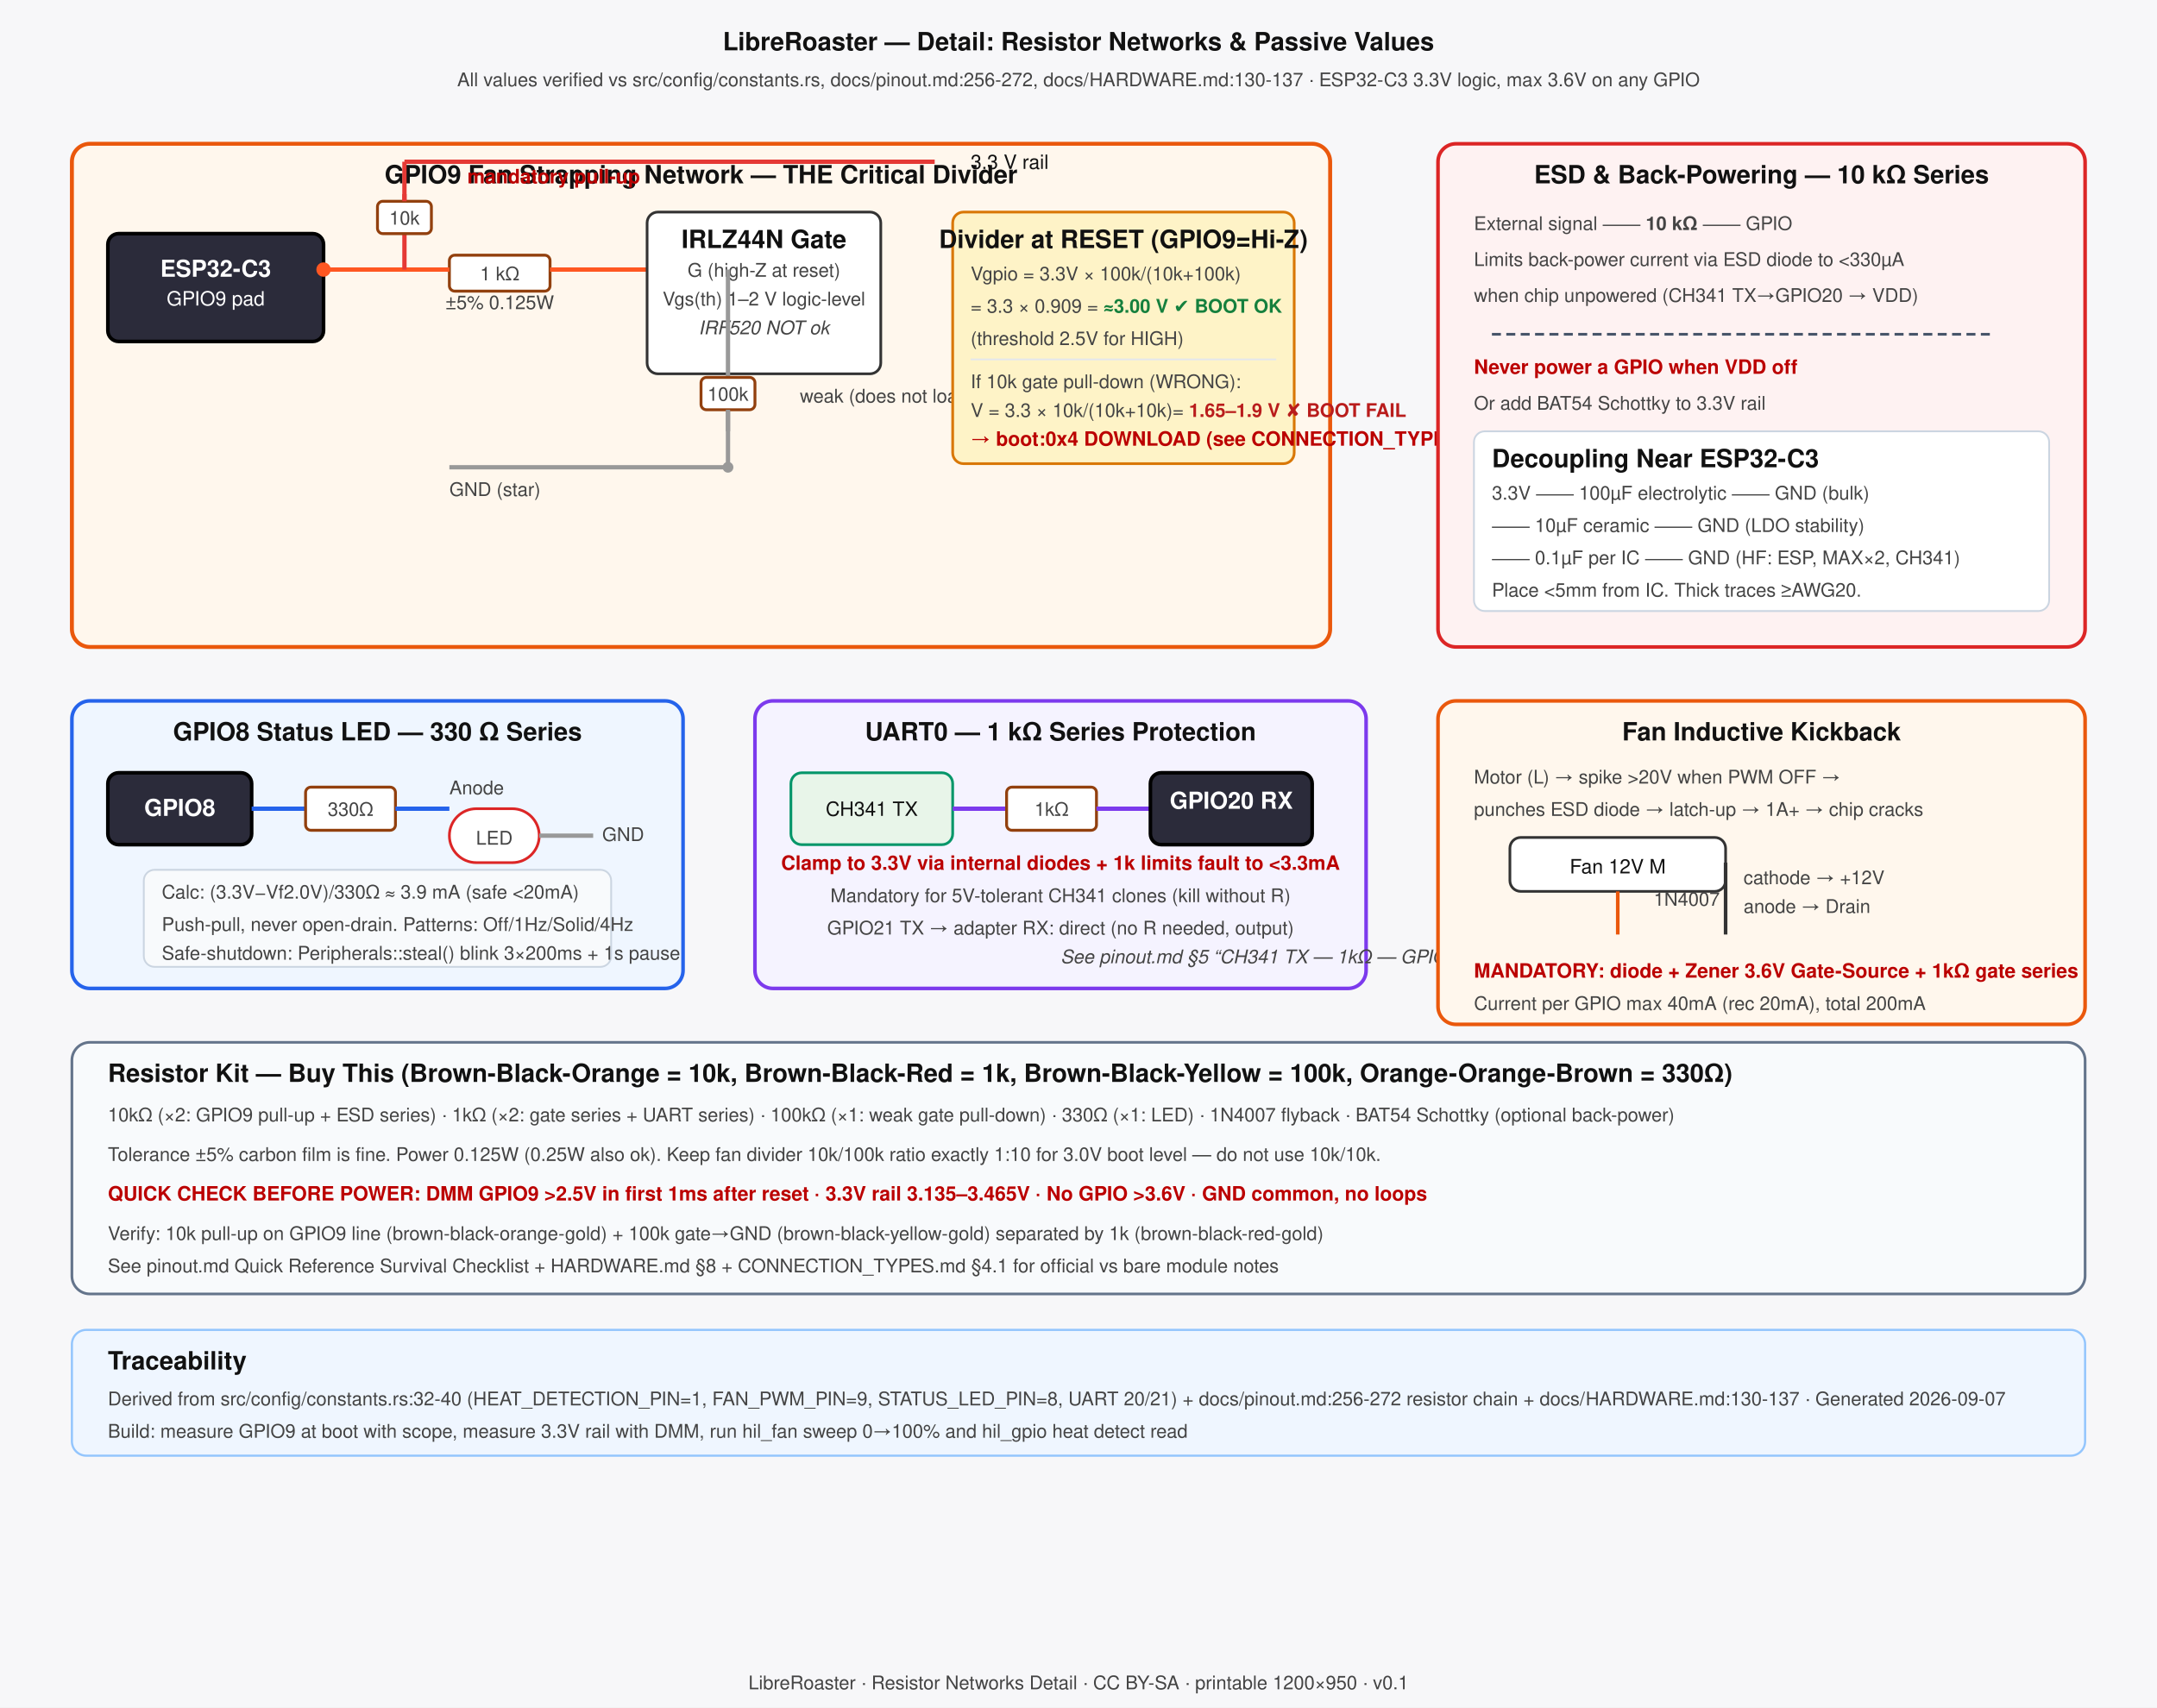
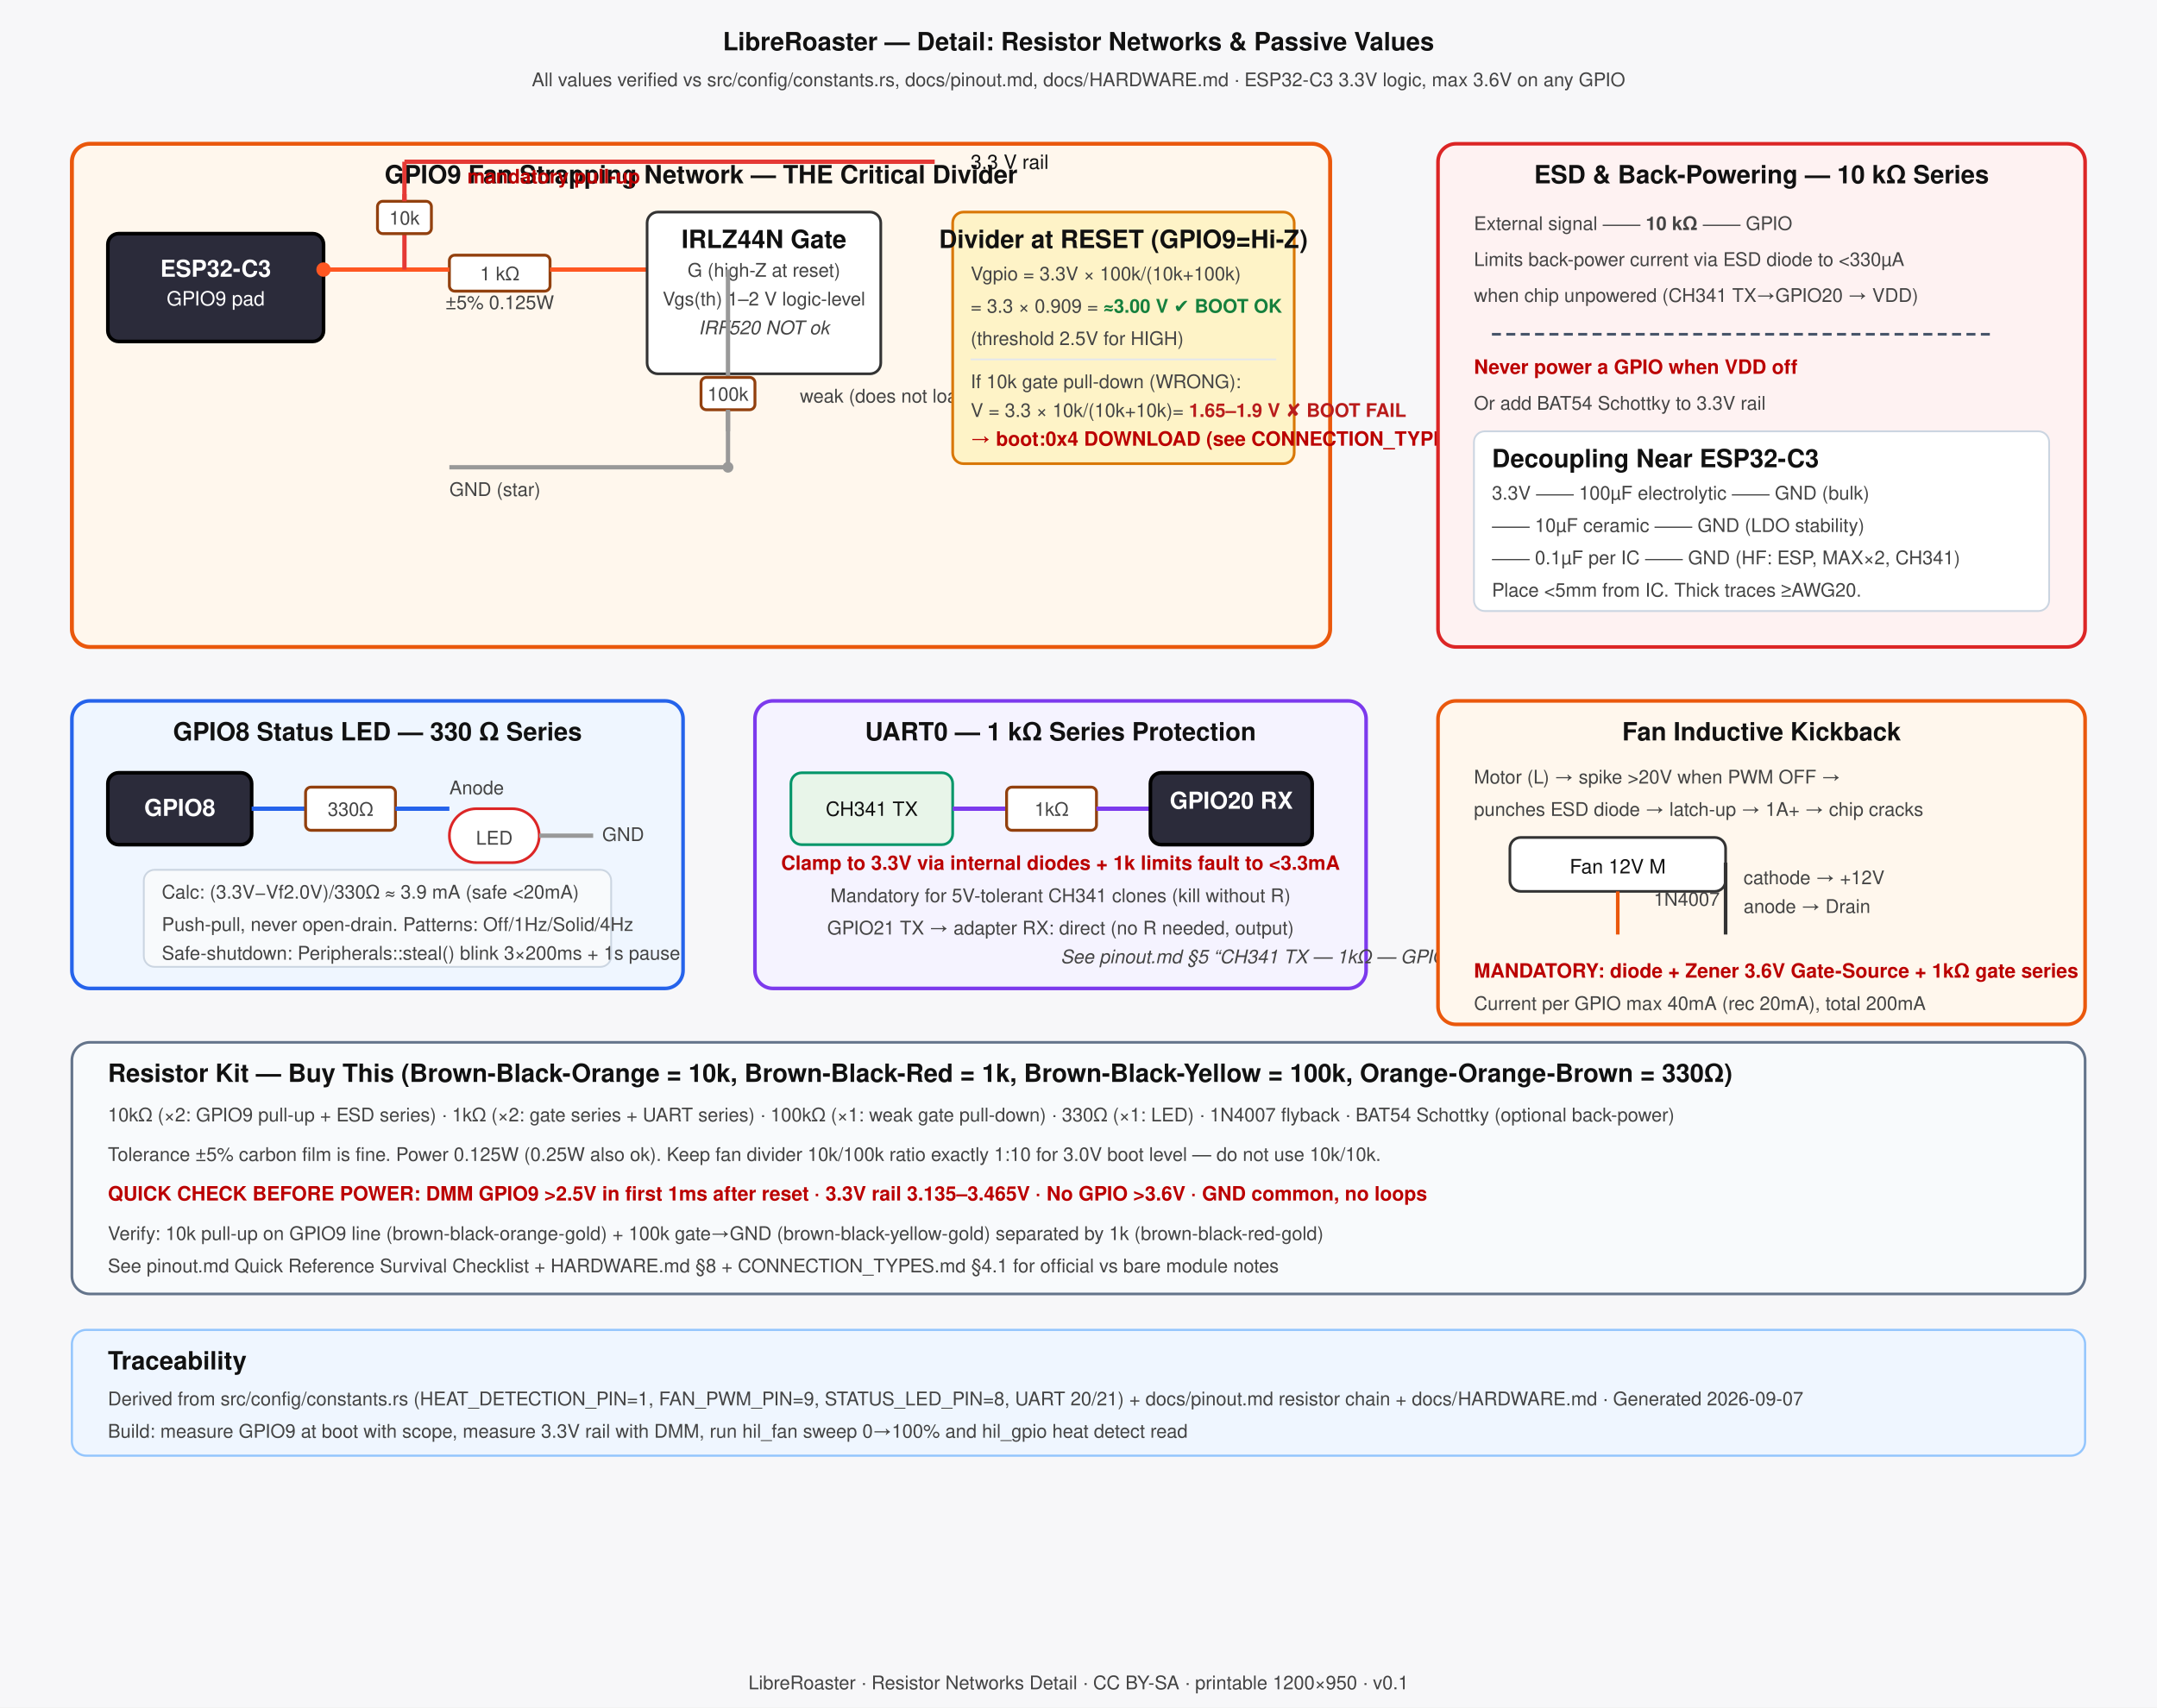
<svg xmlns="http://www.w3.org/2000/svg" width="1200" height="950" viewBox="0 0 1200 950" font-family="Helvetica,Arial,sans-serif">
  <defs>
    <style>
.box{stroke:#333;stroke-width:1.5;rx:8;} .chip{fill:#2b2b3a;stroke:#000;stroke-width:2;}
.t{fill:#111;font-size:14px;font-weight:bold;} .tw{fill:#fff;font-size:13px;font-weight:bold;}
.p{fill:#111;font-size:11px;} .pw{fill:#fff;font-size:11px;} .n{fill:#444;font-size:10.5px;}
.w{fill:#b00;font-size:11px;font-weight:bold;} .warn{fill:#b45309;font-size:11px;font-weight:bold;}
.wire{stroke-width:2.4;fill:none;} .res{fill:#fff;stroke:#92400e;stroke-width:1.6;}
</style>
  </defs>
  <rect width="1200" height="950" fill="#f7f7f9" />
  <text x="600" y="28" text-anchor="middle" class="t" font-size="20">LibreRoaster — Detail: Resistor Networks &amp; Passive Values</text>
-   <text x="600" y="48" text-anchor="middle" class="n">All values verified vs src/config/constants.rs, docs/pinout.md:256-272, docs/HARDWARE.md:130-137 · ESP32-C3 3.3V logic, max 3.6V on any GPIO</text>
+   <text x="600" y="48" text-anchor="middle" class="n">All values verified vs src/config/constants.rs, docs/pinout.md, docs/HARDWARE.md · ESP32-C3 3.3V logic, max 3.6V on any GPIO</text>
  <rect x="40" y="80" width="700" height="280" rx="10" fill="#fff7ed" stroke="#ea580c" stroke-width="2.2" />
  <text x="390" y="102" text-anchor="middle" class="t">GPIO9 Fan Strapping Network — THE Critical Divider</text>
  <rect x="60" y="130" width="120" height="60" rx="6" class="chip" />
  <text x="120" y="154" text-anchor="middle" class="tw">ESP32-C3</text>
  <text x="120" y="170" text-anchor="middle" class="pw">GPIO9 pad</text>
  <circle cx="180" cy="150" r="4" fill="#FF5722" />
  <rect x="250" y="142" width="56" height="20" rx="3" class="res" />
  <text x="278" y="156" text-anchor="middle" class="n">1 kΩ</text>
  <text x="278" y="172" text-anchor="middle" class="n" font-size="8">±5% 0.125W</text>
  <line x1="180" y1="150" x2="250" y2="150" class="wire" stroke="#FF5722" />
  <line x1="306" y1="150" x2="360" y2="150" class="wire" stroke="#FF5722" />
  <line x1="225" y1="150" x2="225" y2="108" class="wire" stroke="#E53935" />
  <rect x="210" y="112" width="30" height="18" rx="3" class="res" />
  <text x="225" y="125" text-anchor="middle" class="n" font-size="9">10k</text>
  <line x1="225" y1="112" x2="225" y2="90" class="wire" stroke="#E53935" />
  <line x1="225" y1="90" x2="520" y2="90" class="wire" stroke="#E53935" />
  <text x="540" y="94" class="p">3.3 V rail</text>
  <text x="260" y="102" class="w" font-size="9">mandatory pull-up</text>
  <rect x="360" y="118" width="130" height="90" rx="6" fill="#fff" stroke="#333" stroke-width="1.5" />
  <text x="425" y="138" text-anchor="middle" class="t" font-size="11">IRLZ44N Gate</text>
  <text x="425" y="154" text-anchor="middle" class="n">G (high-Z at reset)</text>
  <text x="425" y="170" text-anchor="middle" class="n">Vgs(th) 1–2 V logic-level</text>
  <text x="425" y="186" text-anchor="middle" class="n" font-style="italic">IRF520 NOT ok</text>
  <line x1="405" y1="150" x2="405" y2="240" class="wire" stroke="#999" />
  <rect x="390" y="210" width="30" height="18" rx="3" class="res" />
  <text x="405" y="223" text-anchor="middle" class="n" font-size="9">100k</text>
  <line x1="405" y1="228" x2="405" y2="260" class="wire" stroke="#999" />
  <text x="445" y="224" class="n">weak (does not load strap)</text>
  <line x1="405" y1="260" x2="250" y2="260" class="wire" stroke="#999" />
  <text x="250" y="276" class="n">GND (star)</text>
  <circle cx="405" cy="260" r="3" fill="#999" />
  <rect x="530" y="118" width="190" height="140" rx="6" fill="#fef3c7" stroke="#d97706" stroke-width="1.5" />
  <text x="625" y="138" text-anchor="middle" class="t" font-size="11">Divider at RESET (GPIO9=Hi-Z)</text>
  <text x="540" y="156" class="n">Vgpio = 3.3V × 100k/(10k+100k)</text>
  <text x="540" y="174" class="n">= 3.3 × 0.909 = <tspan font-weight="bold" fill="#15803d">≈3.00 V ✔ BOOT OK</tspan>
  </text>
  <text x="540" y="192" class="n">(threshold 2.5V for HIGH)</text>
  <line x1="540" y1="200" x2="710" y2="200" stroke="#e5e7eb" />
  <text x="540" y="216" class="n">If 10k gate pull-down (WRONG):</text>
  <text x="540" y="232" class="n">V = 3.3 × 10k/(10k+10k)= <tspan font-weight="bold" fill="#b91c1c">1.65–1.9 V ✘ BOOT FAIL</tspan>
  </text>
  <text x="540" y="248" class="w" font-size="9">→ boot:0x4 DOWNLOAD (see CONNECTION_TYPES.md)</text>
  <rect x="40" y="390" width="340" height="160" rx="10" fill="#eff6ff" stroke="#2563eb" stroke-width="2" />
  <text x="210" y="412" text-anchor="middle" class="t">GPIO8 Status LED — 330 Ω Series</text>
  <rect x="60" y="430" width="80" height="40" rx="6" class="chip" />
  <text x="100" y="454" text-anchor="middle" class="tw">GPIO8</text>
  <line x1="140" y1="450" x2="170" y2="450" class="wire" stroke="#2563eb" />
  <rect x="170" y="438" width="50" height="24" rx="3" class="res" />
  <text x="195" y="454" text-anchor="middle" class="n">330Ω</text>
  <line x1="220" y1="450" x2="250" y2="450" class="wire" stroke="#2563eb" />
  <text x="250" y="442" class="n">Anode</text>
  <rect x="250" y="450" width="50" height="30" rx="15" fill="#fff" stroke="#dc2626" stroke-width="1.5" />
  <text x="275" y="470" text-anchor="middle" class="n">LED</text>
  <line x1="300" y1="465" x2="330" y2="465" class="wire" stroke="#999" />
  <text x="335" y="468" class="n">GND</text>
  <rect x="80" y="484" width="260" height="54" rx="6" fill="#f8fafc" stroke="#cbd5e1" stroke-width="1" />
  <text x="90" y="500" class="n">Calc: (3.3V−Vf2.0V)/330Ω ≈ 3.9 mA (safe &lt;20mA)</text>
  <text x="90" y="518" class="n">Push-pull, never open-drain. Patterns: Off/1Hz/Solid/4Hz</text>
  <text x="90" y="534" class="n">Safe-shutdown: Peripherals::steal() blink 3×200ms + 1s pause</text>
  <rect x="420" y="390" width="340" height="160" rx="10" fill="#f5f3ff" stroke="#7c3aed" stroke-width="2" />
  <text x="590" y="412" text-anchor="middle" class="t">UART0 — 1 kΩ Series Protection</text>
  <rect x="440" y="430" width="90" height="40" rx="6" fill="#e8f5e9" stroke="#059669" stroke-width="1.5" />
  <text x="485" y="454" text-anchor="middle" class="p">CH341 TX</text>
  <line x1="530" y1="450" x2="560" y2="450" class="wire" stroke="#7c3aed" />
  <rect x="560" y="438" width="50" height="24" rx="3" class="res" />
  <text x="585" y="454" text-anchor="middle" class="n">1kΩ</text>
  <line x1="610" y1="450" x2="640" y2="450" class="wire" stroke="#7c3aed" />
  <rect x="640" y="430" width="90" height="40" rx="6" class="chip" />
  <text x="685" y="450" text-anchor="middle" class="tw">GPIO20 RX</text>
  <text x="590" y="484" text-anchor="middle" class="w">Clamp to 3.3V via internal diodes + 1k limits fault to &lt;3.3mA</text>
  <text x="590" y="502" text-anchor="middle" class="n">Mandatory for 5V-tolerant CH341 clones (kill without R)</text>
  <text x="590" y="520" text-anchor="middle" class="n">GPIO21 TX → adapter RX: direct (no R needed, output)</text>
  <text x="590" y="536" class="n" font-style="italic">See pinout.md §5 “CH341 TX — 1kΩ — GPIO20 — 3.3V Zener — GND”</text>
  <rect x="800" y="80" width="360" height="280" rx="10" fill="#fef2f2" stroke="#dc2626" stroke-width="2" />
  <text x="980" y="102" text-anchor="middle" class="t">ESD &amp; Back-Powering — 10 kΩ Series</text>
  <text x="820" y="128" class="n">External signal ── <tspan font-weight="bold">10 kΩ</tspan> ── GPIO</text>
  <text x="820" y="148" class="n">Limits back-power current via ESD diode to &lt;330µA</text>
  <text x="820" y="168" class="n">when chip unpowered (CH341 TX→GPIO20 → VDD)</text>
  <line x1="830" y1="186" x2="1110" y2="186" stroke="#475569" stroke-width="1.5" stroke-dasharray="5 3" />
  <text x="820" y="208" class="w">Never power a GPIO when VDD off</text>
  <text x="820" y="228" class="n">Or add BAT54 Schottky to 3.3V rail</text>
  <rect x="820" y="240" width="320" height="100" rx="6" fill="#fff" stroke="#cbd5e1" stroke-width="1" />
  <text x="830" y="260" class="t" font-size="11">Decoupling Near ESP32-C3</text>
  <text x="830" y="278" class="n">3.3V ── 100µF electrolytic ── GND (bulk)</text>
  <text x="830" y="296" class="n">      ── 10µF ceramic ── GND (LDO stability)</text>
  <text x="830" y="314" class="n">      ── 0.1µF per IC ── GND (HF: ESP, MAX×2, CH341)</text>
  <text x="830" y="332" class="n">Place &lt;5mm from IC. Thick traces ≥AWG20.</text>
  <rect x="800" y="390" width="360" height="180" rx="10" fill="#fff7ed" stroke="#ea580c" stroke-width="2" />
  <text x="980" y="412" text-anchor="middle" class="t">Fan Inductive Kickback</text>
  <text x="820" y="436" class="n">Motor (L) → spike &gt;20V when PWM OFF →</text>
  <text x="820" y="454" class="n">punches ESD diode → latch-up → 1A+ → chip cracks</text>
  <rect x="840" y="466" width="120" height="30" rx="6" fill="#fff" stroke="#333" stroke-width="1.5" />
  <text x="900" y="486" text-anchor="middle" class="p">Fan 12V M</text>
  <line x1="900" y1="496" x2="900" y2="520" stroke="#ea580c" stroke-width="2" />
  <text x="920" y="504" class="n">1N4007</text>
  <line x1="960" y1="480" x2="960" y2="520" stroke="#333" stroke-width="2" />
  <text x="970" y="492" class="n">cathode → +12V</text>
  <text x="970" y="508" class="n">anode → Drain</text>
  <text x="820" y="544" class="w">MANDATORY: diode + Zener 3.6V Gate-Source + 1kΩ gate series</text>
  <text x="820" y="562" class="n">Current per GPIO max 40mA (rec 20mA), total 200mA</text>
  <rect x="40" y="580" width="1120" height="140" rx="10" fill="#f8fafc" stroke="#64748b" stroke-width="1.5" />
  <text x="60" y="602" class="t">Resistor Kit — Buy This (Brown-Black-Orange = 10k, Brown-Black-Red = 1k, Brown-Black-Yellow = 100k, Orange-Orange-Brown = 330Ω)</text>
  <table />
  <text x="60" y="624" class="n">10kΩ (×2: GPIO9 pull-up + ESD series)  ·  1kΩ (×2: gate series + UART series)  ·  100kΩ (×1: weak gate pull-down)  ·  330Ω (×1: LED)  ·  1N4007 flyback  ·  BAT54 Schottky (optional back-power)</text>
  <text x="60" y="646" class="n">Tolerance ±5% carbon film is fine. Power 0.125W (0.25W also ok). Keep fan divider 10k/100k ratio exactly 1:10 for 3.0V boot level — do not use 10k/10k.</text>
  <text x="60" y="668" class="w">QUICK CHECK BEFORE POWER: DMM GPIO9 &gt;2.5V in first 1ms after reset · 3.3V rail 3.135–3.465V · No GPIO &gt;3.6V · GND common, no loops</text>
  <text x="60" y="690" class="n">Verify: 10k pull-up on GPIO9 line (brown-black-orange-gold) + 100k gate→GND (brown-black-yellow-gold) separated by 1k (brown-black-red-gold)</text>
  <text x="60" y="708" class="n">See pinout.md Quick Reference Survival Checklist + HARDWARE.md §8 + CONNECTION_TYPES.md §4.1 for official vs bare module notes</text>
  <rect x="40" y="740" width="1120" height="70" rx="8" fill="#eff6ff" stroke="#93c5fd" stroke-width="1.2" />
  <text x="60" y="762" class="t" font-size="12">Traceability</text>
-   <text x="60" y="782" class="n">Derived from src/config/constants.rs:32-40 (HEAT_DETECTION_PIN=1, FAN_PWM_PIN=9, STATUS_LED_PIN=8, UART 20/21) + docs/pinout.md:256-272 resistor chain + docs/HARDWARE.md:130-137 · Generated 2026-09-07</text>
+   <text x="60" y="782" class="n">Derived from src/config/constants.rs (HEAT_DETECTION_PIN=1, FAN_PWM_PIN=9, STATUS_LED_PIN=8, UART 20/21) + docs/pinout.md resistor chain + docs/HARDWARE.md · Generated 2026-09-07</text>
  <text x="60" y="800" class="n">Build: measure GPIO9 at boot with scope, measure 3.3V rail with DMM, run hil_fan sweep 0→100% and hil_gpio heat detect read</text>
  <text x="600" y="940" text-anchor="middle" class="n" font-size="10">LibreRoaster · Resistor Networks Detail · CC BY-SA · printable 1200×950 · v0.1</text>
</svg>
